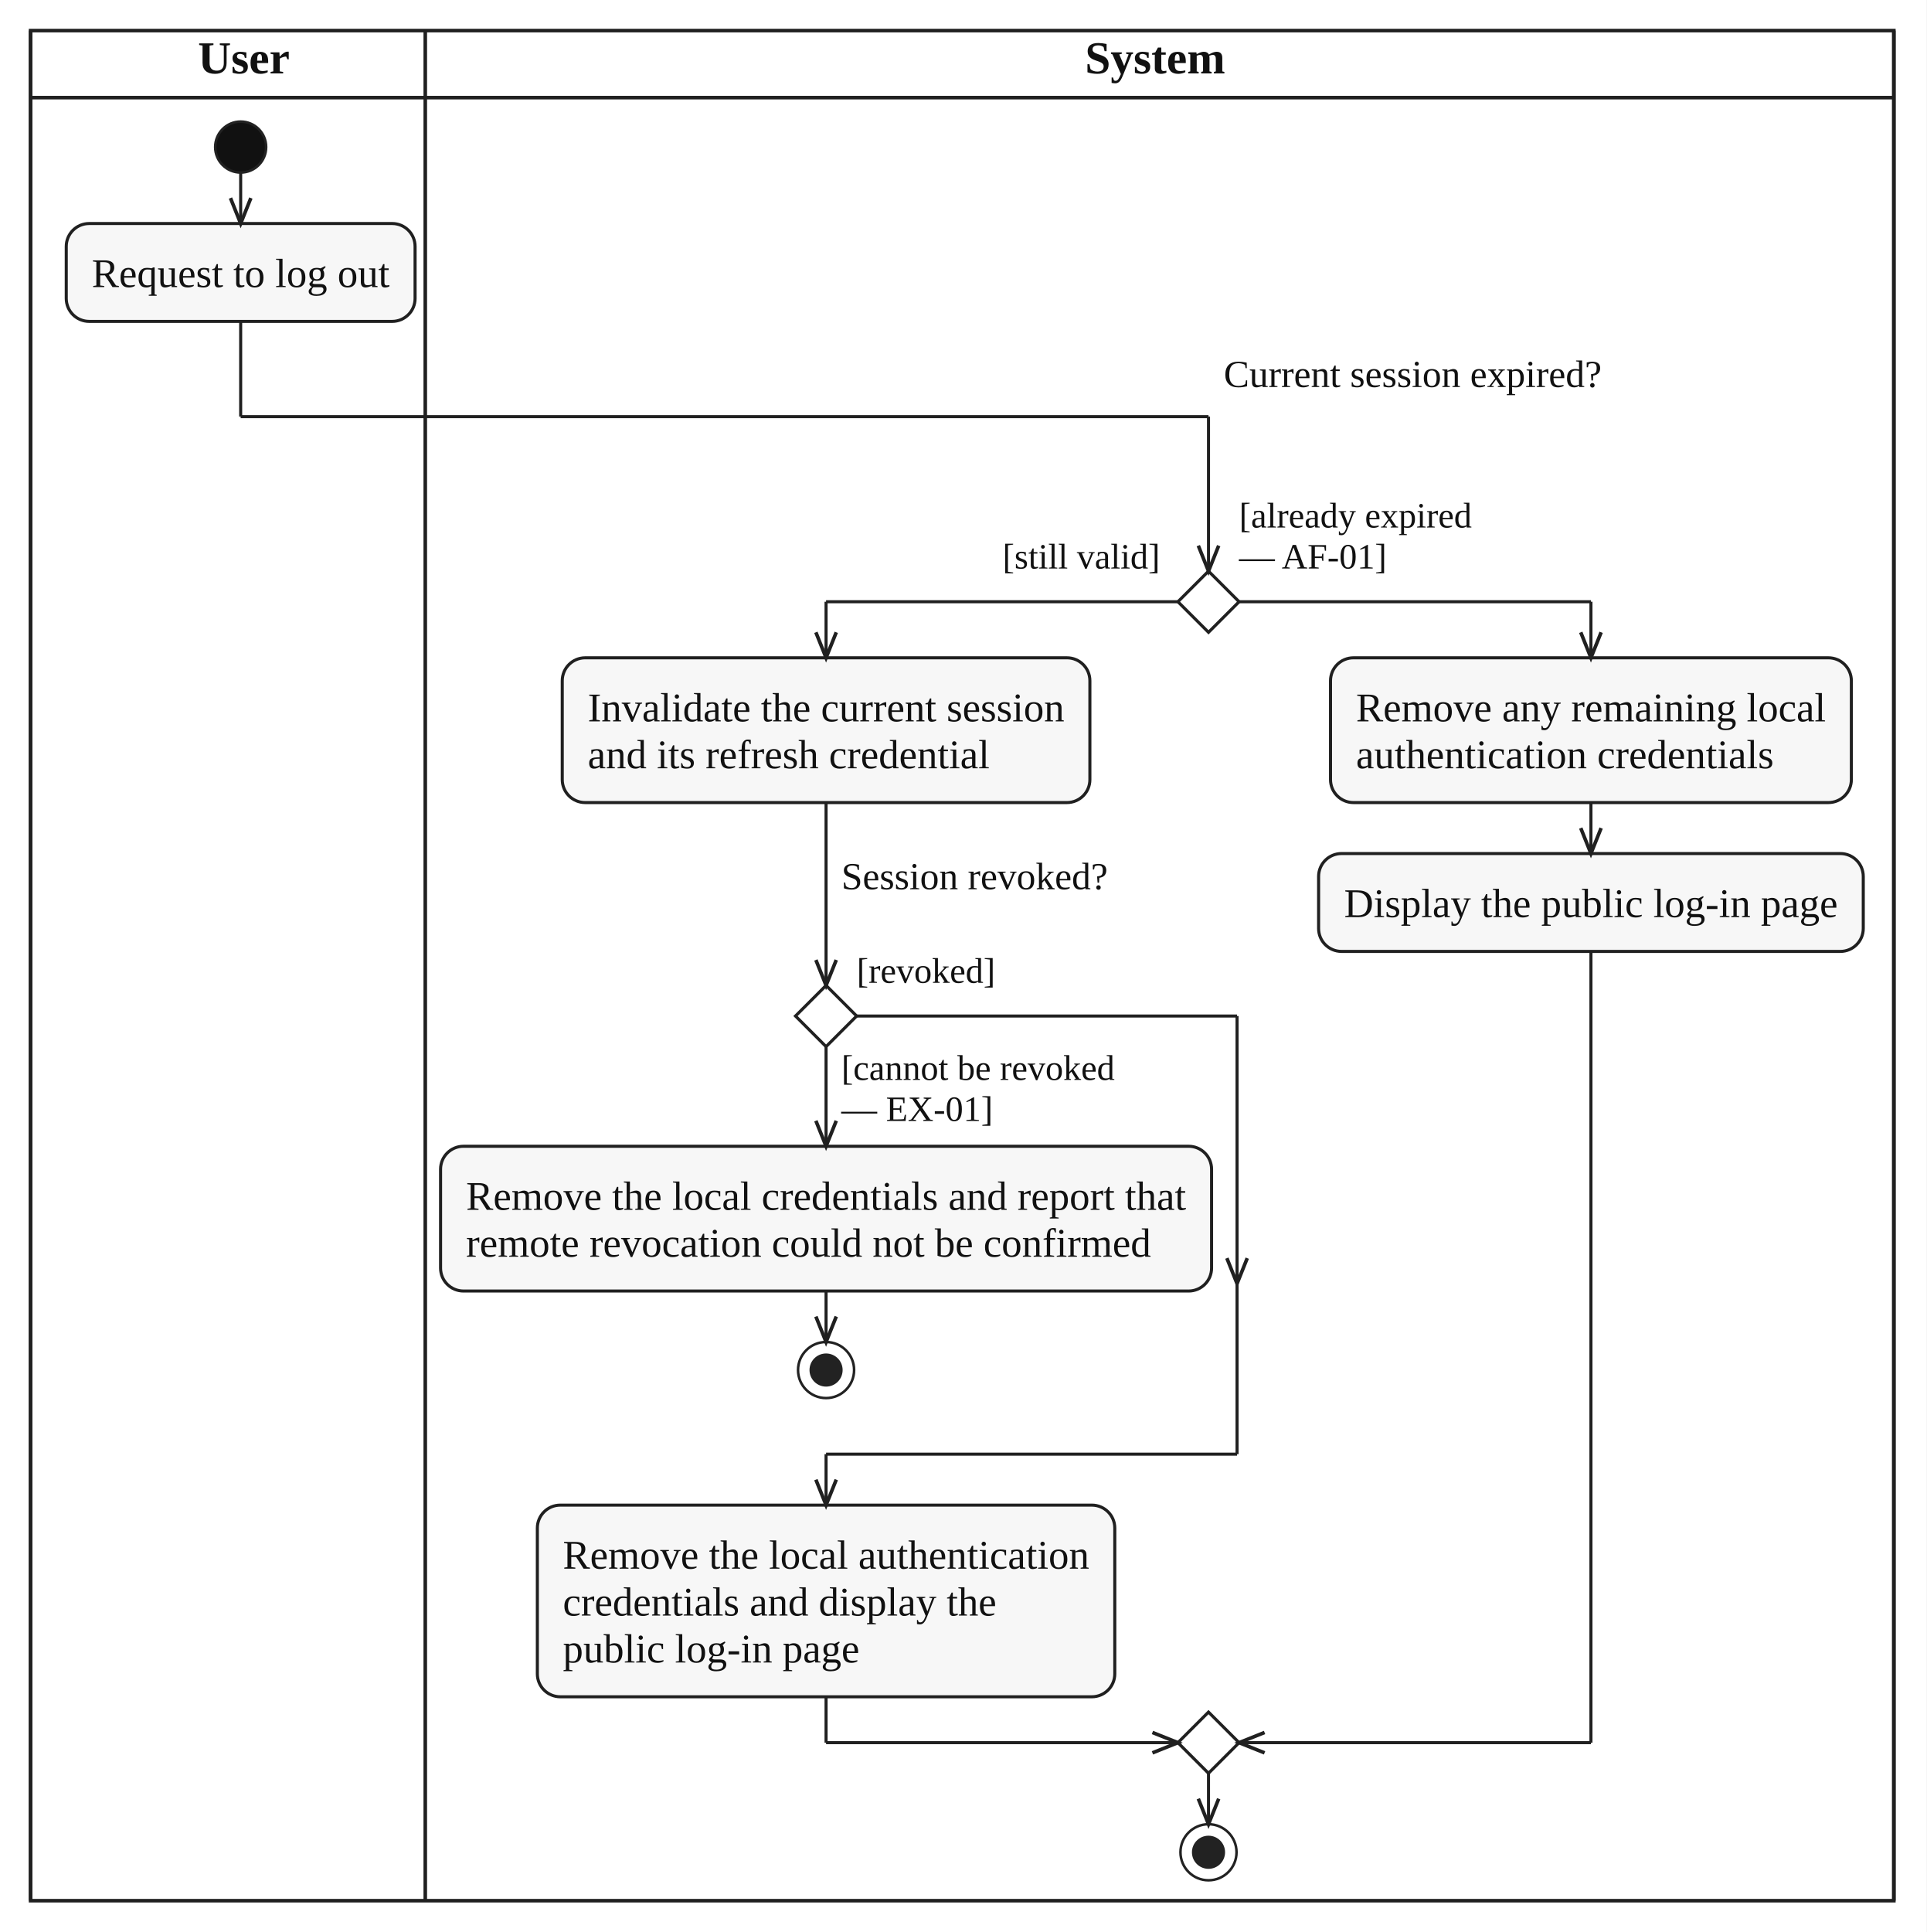
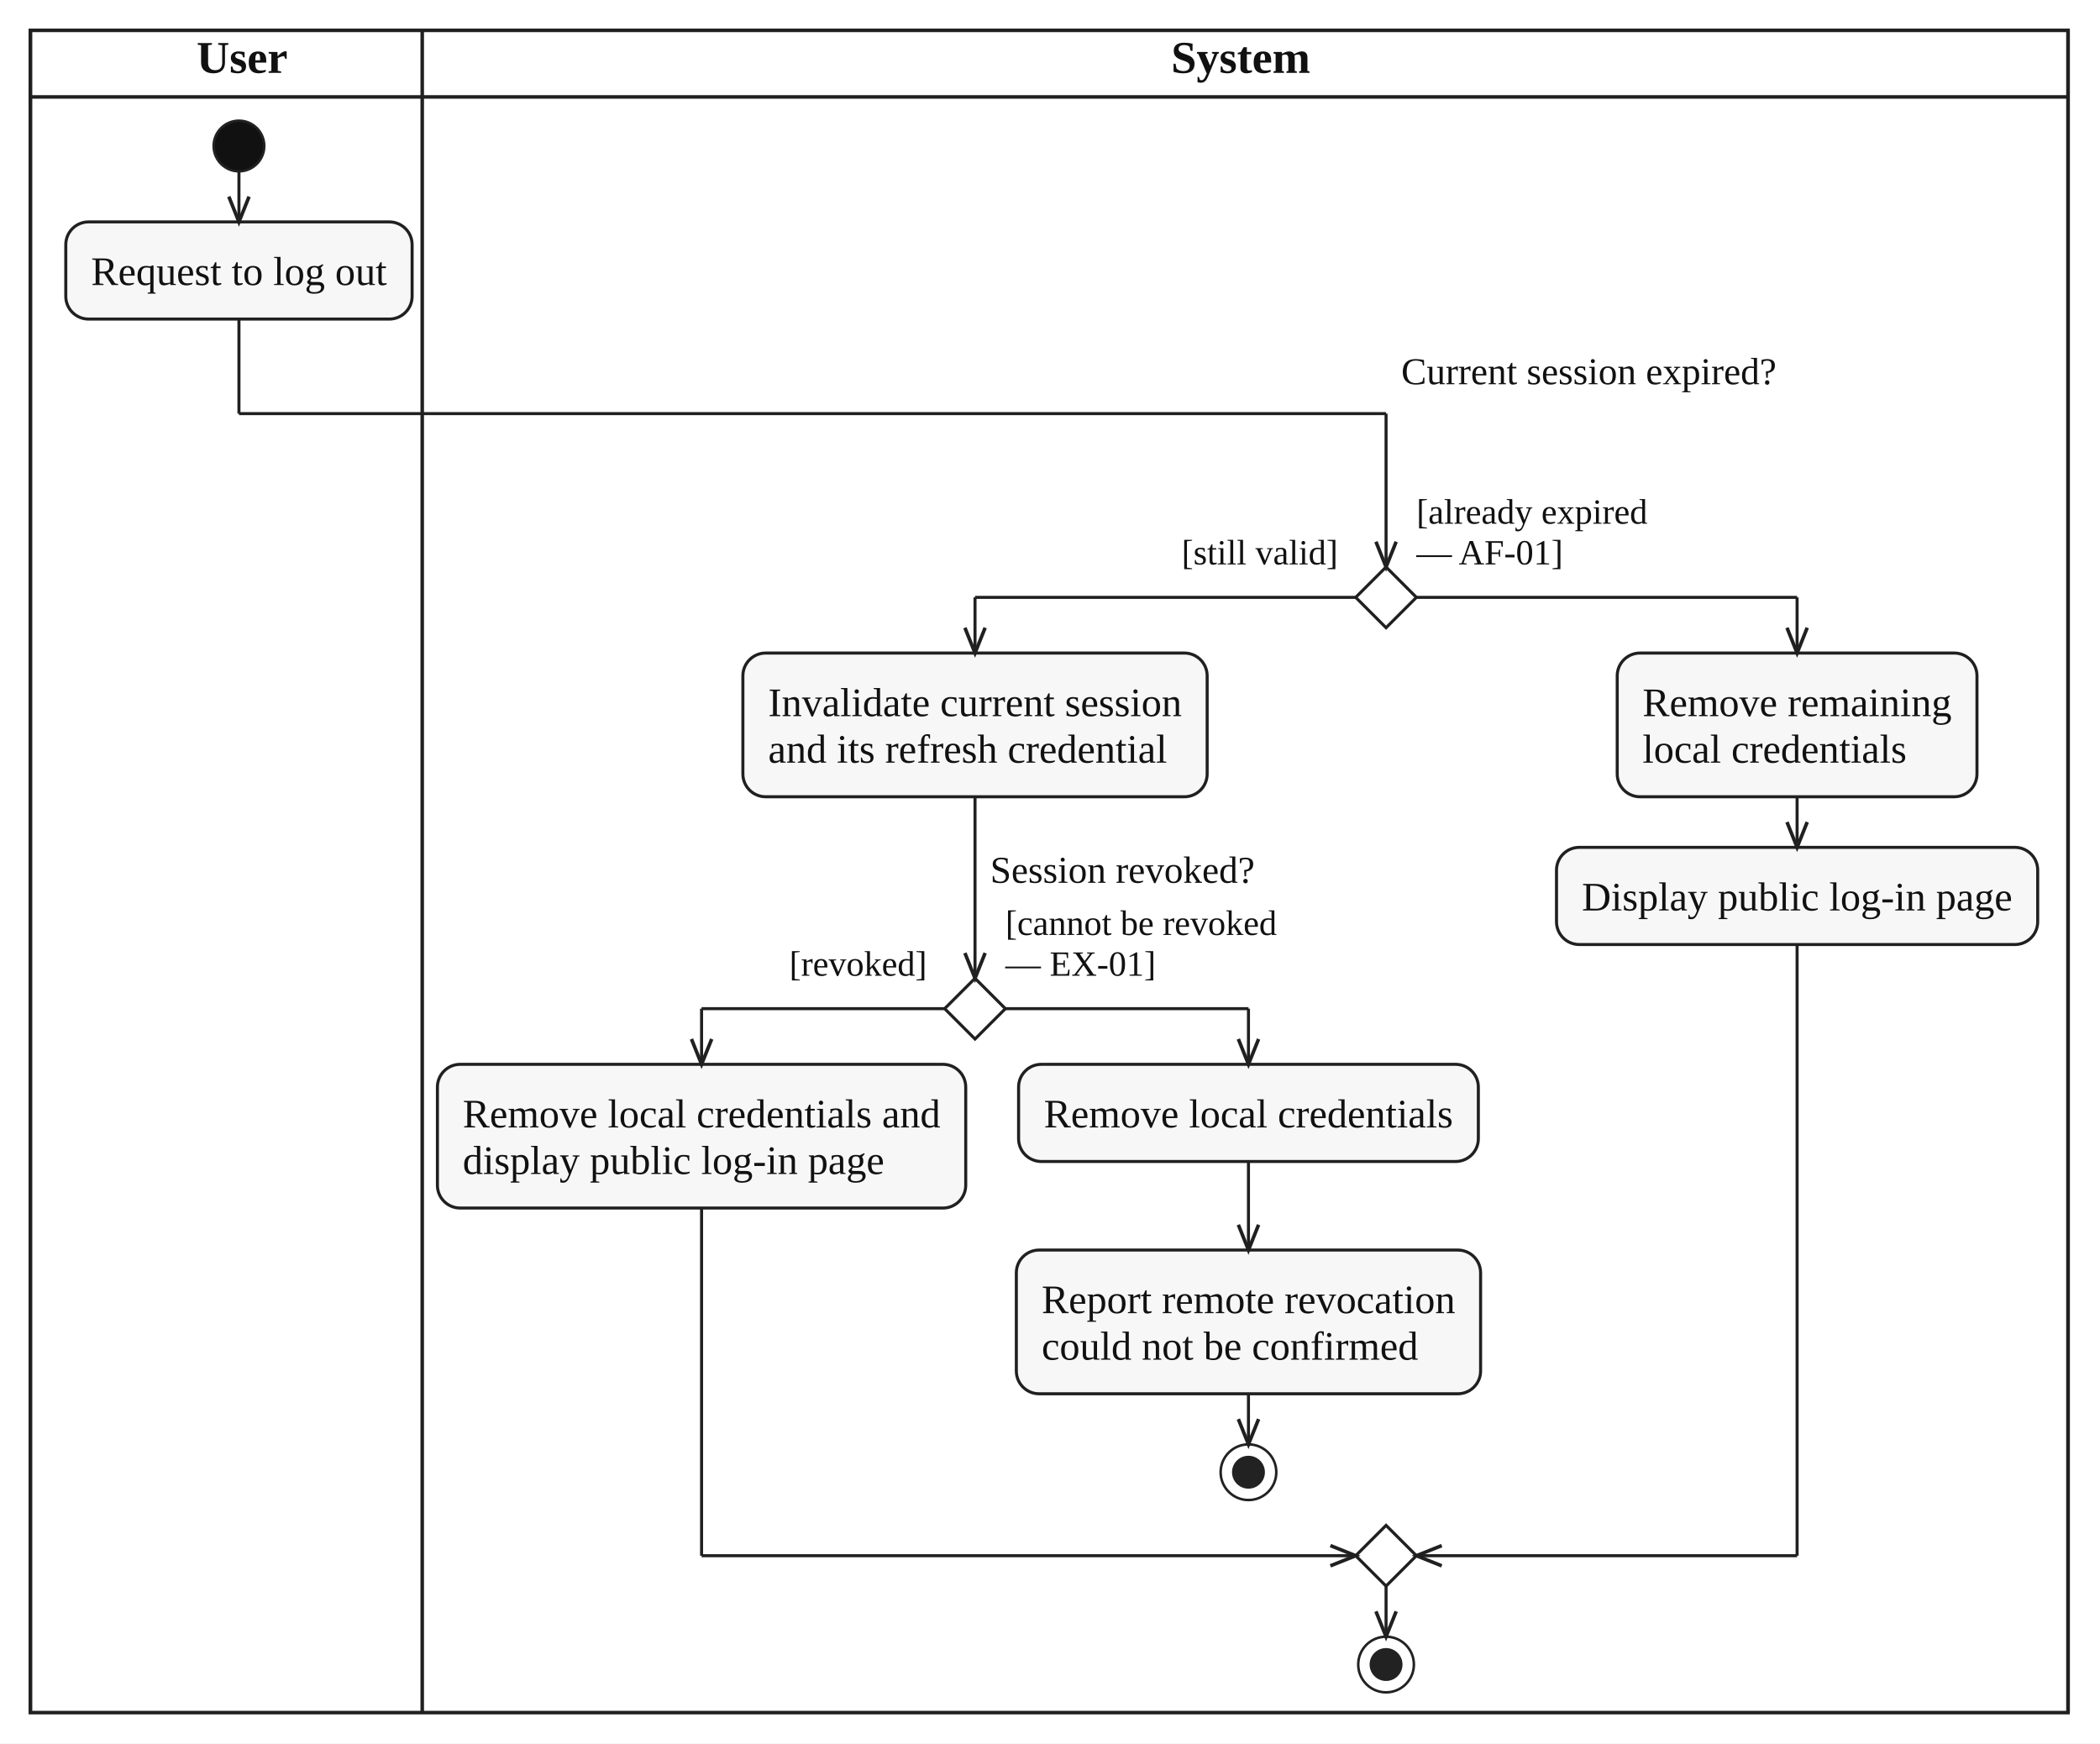
- <svg xmlns="http://www.w3.org/2000/svg" contentStyleType="text/css" height="758px" preserveAspectRatio="none" style="width:756px;height:758px;background:#FFFFFF;" version="1.1" viewBox="-5 0.394 756 758" width="756px" zoomAndPan="magnify" data-pres-formatted="1">
-   <rect id="pres-background" x="-5" y="0.394" width="756" height="758" fill="#FFFFFF" stroke="none" />
+ <svg xmlns="http://www.w3.org/2000/svg" contentStyleType="text/css" height="689px" preserveAspectRatio="none" style="width:830px;height:689px;background:#FFFFFF;" version="1.1" viewBox="-5 0.394 830 689" width="830px" zoomAndPan="magnify" data-pres-formatted="1">
+   <rect id="pres-background" x="-5" y="0.394" width="830" height="689" fill="#FFFFFF" stroke="none" />
  <defs />
  <g>
-     <rect fill="#FFFFFF" height="30.698" style="stroke:#FFFFFF;stroke-width:1.0;" width="716.422" x="15" y="12.394" />
+     <rect fill="#FFFFFF" height="30.698" style="stroke:#FFFFFF;stroke-width:1.0;" width="790.625" x="15" y="12.394" />
    <ellipse cx="89.441" cy="58.092" fill="#111111" rx="10" ry="10" style="stroke:#222222;stroke-width:1.0;" />
    <rect fill="#F7F7F7" height="38.398" rx="9" ry="9" style="stroke:#202020;stroke-width:1.2;" width="136.883" x="21" y="88.092" />
    <text fill="#111111" font-family="Times New Roman" font-size="16" lengthAdjust="spacing" textLength="116.883" x="31" y="113.029">Request to log out</text>
-     <line style="stroke:#202020;stroke-width:1.4;" x1="7" x2="7" y1="12.394" y2="746.111" />
-     <polygon fill="#FFFFFF" points="469.232,224.477,481.232,236.477,469.232,248.477,457.232,236.477,469.232,224.477" style="stroke:#202020;stroke-width:1.2;" />
-     <text fill="#111111" font-family="Times New Roman" font-size="15" lengthAdjust="spacing" textLength="148.293" x="475.232" y="152.239">Current session expired?</text>
-     <text fill="#111111" font-family="Times New Roman" font-size="15" lengthAdjust="spacing" textLength="3.75" x="475.232" y="169.487"> </text>
-     <text fill="#111111" font-family="Times New Roman" font-size="15" lengthAdjust="spacing" textLength="3.75" x="475.232" y="186.736"> </text>
-     <text fill="#111111" font-family="Times New Roman" font-size="15" lengthAdjust="spacing" textLength="3.75" x="475.232" y="203.984"> </text>
-     <text fill="#111111" font-family="Times New Roman" font-size="15" lengthAdjust="spacing" textLength="3.75" x="475.232" y="221.233"> </text>
-     <text fill="#111111" font-family="Times New Roman" font-size="14" lengthAdjust="spacing" textLength="68.824" x="388.408" y="223.449">[still valid]  </text>
-     <text fill="#111111" font-family="Times New Roman" font-size="6" lengthAdjust="spacing" textLength="1.5" x="388.408" y="232.079"> </text>
-     <text fill="#111111" font-family="Times New Roman" font-size="14" lengthAdjust="spacing" textLength="98.335" x="481.232" y="207.351">  [already expired</text>
-     <text fill="#111111" font-family="Times New Roman" font-size="14" lengthAdjust="spacing" textLength="65.721" x="481.232" y="223.449">  — AF-01]</text>
-     <text fill="#111111" font-family="Times New Roman" font-size="6" lengthAdjust="spacing" textLength="1.5" x="481.232" y="232.079"> </text>
-     <rect fill="#F7F7F7" height="56.797" rx="9" ry="9" style="stroke:#202020;stroke-width:1.2;" width="207.047" x="215.637" y="258.478" />
-     <text fill="#111111" font-family="Times New Roman" font-size="16" lengthAdjust="spacing" textLength="187.047" x="225.637" y="283.415">Invalidate the current session</text>
-     <text fill="#111111" font-family="Times New Roman" font-size="16" lengthAdjust="spacing" textLength="157.703" x="225.637" y="301.813">and its refresh credential</text>
-     <rect fill="#F7F7F7" height="56.797" rx="9" ry="9" style="stroke:#202020;stroke-width:1.2;" width="302.555" x="167.883" y="450.119" />
-     <text fill="#111111" font-family="Times New Roman" font-size="16" lengthAdjust="spacing" textLength="282.555" x="177.883" y="475.056">Remove the local credentials and report that</text>
-     <text fill="#111111" font-family="Times New Roman" font-size="16" lengthAdjust="spacing" textLength="268.789" x="177.883" y="493.455">remote revocation could not be confirmed</text>
-     <ellipse cx="319.16" cy="537.915" fill="none" rx="11" ry="11" style="stroke:#222222;stroke-width:1.0;" />
-     <ellipse cx="319.16" cy="537.915" fill="#222222" rx="6" ry="6" style="stroke:#222222;stroke-width:1.0;" />
-     <polygon fill="#FFFFFF" points="319.16,387.02,331.16,399.02,319.16,411.02,307.16,399.02,319.16,387.02" style="stroke:#202020;stroke-width:1.2;" />
-     <text fill="#111111" font-family="Times New Roman" font-size="15" lengthAdjust="spacing" textLength="104.561" x="325.16" y="349.278">Session revoked?</text>
-     <text fill="#111111" font-family="Times New Roman" font-size="15" lengthAdjust="spacing" textLength="3.75" x="325.16" y="366.527"> </text>
-     <text fill="#111111" font-family="Times New Roman" font-size="15" lengthAdjust="spacing" textLength="3.75" x="325.16" y="383.775"> </text>
-     <text fill="#111111" font-family="Times New Roman" font-size="14" lengthAdjust="spacing" textLength="114.283" x="325.16" y="424.09">  [cannot be revoked</text>
-     <text fill="#111111" font-family="Times New Roman" font-size="14" lengthAdjust="spacing" textLength="66.486" x="325.16" y="440.189">  — EX-01]</text>
-     <text fill="#111111" font-family="Times New Roman" font-size="6" lengthAdjust="spacing" textLength="1.5" x="325.16" y="448.819"> </text>
-     <text fill="#111111" font-family="Times New Roman" font-size="14" lengthAdjust="spacing" textLength="61.414" x="331.16" y="385.992">[revoked]  </text>
-     <text fill="#111111" font-family="Times New Roman" font-size="6" lengthAdjust="spacing" textLength="1.5" x="331.16" y="394.622"> </text>
-     <rect fill="#F7F7F7" height="75.195" rx="9" ry="9" style="stroke:#202020;stroke-width:1.2;" width="226.594" x="205.863" y="590.915" />
-     <text fill="#111111" font-family="Times New Roman" font-size="16" lengthAdjust="spacing" textLength="206.594" x="215.863" y="615.853">Remove the local authentication</text>
-     <text fill="#111111" font-family="Times New Roman" font-size="16" lengthAdjust="spacing" textLength="170.164" x="215.863" y="634.251">credentials and display the</text>
-     <text fill="#111111" font-family="Times New Roman" font-size="16" lengthAdjust="spacing" textLength="116.414" x="215.863" y="652.65">public log-in page</text>
-     <rect fill="#F7F7F7" height="56.797" rx="9" ry="9" style="stroke:#202020;stroke-width:1.2;" width="204.383" x="517.113" y="258.478" />
-     <text fill="#111111" font-family="Times New Roman" font-size="16" lengthAdjust="spacing" textLength="184.383" x="527.113" y="283.415">Remove any remaining local</text>
-     <text fill="#111111" font-family="Times New Roman" font-size="16" lengthAdjust="spacing" textLength="163.93" x="527.113" y="301.813">authentication credentials</text>
-     <rect fill="#F7F7F7" height="38.398" rx="9" ry="9" style="stroke:#202020;stroke-width:1.2;" width="213.734" x="512.438" y="335.274" />
-     <text fill="#111111" font-family="Times New Roman" font-size="16" lengthAdjust="spacing" textLength="193.734" x="522.438" y="360.212">Display the public log-in page</text>
-     <polygon fill="#FFFFFF" points="469.232,672.111,481.232,684.111,469.232,696.111,457.232,684.111,469.232,672.111" style="stroke:#202020;stroke-width:1.2;" />
-     <ellipse cx="469.232" cy="727.111" fill="none" rx="11" ry="11" style="stroke:#222222;stroke-width:1.0;" />
-     <ellipse cx="469.232" cy="727.111" fill="#222222" rx="6" ry="6" style="stroke:#222222;stroke-width:1.0;" />
-     <line style="stroke:#202020;stroke-width:1.4;" x1="161.883" x2="161.883" y1="12.394" y2="746.111" />
-     <line style="stroke:#202020;stroke-width:1.4;" x1="738.172" x2="738.172" y1="12.394" y2="746.111" />
+     <line style="stroke:#202020;stroke-width:1.4;" x1="7" x2="7" y1="12.394" y2="677.215" />
+     <polygon fill="#FFFFFF" points="542.823,224.477,554.823,236.477,542.823,248.477,530.823,236.477,542.823,224.477" style="stroke:#202020;stroke-width:1.2;" />
+     <text fill="#111111" font-family="Times New Roman" font-size="15" lengthAdjust="spacing" textLength="148.293" x="548.823" y="152.239">Current session expired?</text>
+     <text fill="#111111" font-family="Times New Roman" font-size="15" lengthAdjust="spacing" textLength="3.75" x="548.823" y="169.487"> </text>
+     <text fill="#111111" font-family="Times New Roman" font-size="15" lengthAdjust="spacing" textLength="3.75" x="548.823" y="186.736"> </text>
+     <text fill="#111111" font-family="Times New Roman" font-size="15" lengthAdjust="spacing" textLength="3.75" x="548.823" y="203.984"> </text>
+     <text fill="#111111" font-family="Times New Roman" font-size="15" lengthAdjust="spacing" textLength="3.75" x="548.823" y="221.233"> </text>
+     <text fill="#111111" font-family="Times New Roman" font-size="14" lengthAdjust="spacing" textLength="68.824" x="461.999" y="223.449">[still valid]  </text>
+     <text fill="#111111" font-family="Times New Roman" font-size="6" lengthAdjust="spacing" textLength="1.5" x="461.999" y="232.079"> </text>
+     <text fill="#111111" font-family="Times New Roman" font-size="14" lengthAdjust="spacing" textLength="98.335" x="554.823" y="207.351">  [already expired</text>
+     <text fill="#111111" font-family="Times New Roman" font-size="14" lengthAdjust="spacing" textLength="65.721" x="554.823" y="223.449">  — AF-01]</text>
+     <text fill="#111111" font-family="Times New Roman" font-size="6" lengthAdjust="spacing" textLength="1.5" x="554.823" y="232.079"> </text>
+     <rect fill="#F7F7F7" height="56.797" rx="9" ry="9" style="stroke:#202020;stroke-width:1.2;" width="183.5" x="288.615" y="258.478" />
+     <text fill="#111111" font-family="Times New Roman" font-size="16" lengthAdjust="spacing" textLength="163.5" x="298.615" y="283.415">Invalidate current session</text>
+     <text fill="#111111" font-family="Times New Roman" font-size="16" lengthAdjust="spacing" textLength="157.703" x="298.615" y="301.813">and its refresh credential</text>
+     <polygon fill="#FFFFFF" points="380.365,387.02,392.365,399.02,380.365,411.02,368.365,399.02,380.365,387.02" style="stroke:#202020;stroke-width:1.2;" />
+     <text fill="#111111" font-family="Times New Roman" font-size="15" lengthAdjust="spacing" textLength="104.561" x="386.365" y="349.278">Session revoked?</text>
+     <text fill="#111111" font-family="Times New Roman" font-size="15" lengthAdjust="spacing" textLength="3.75" x="386.365" y="366.527"> </text>
+     <text fill="#111111" font-family="Times New Roman" font-size="15" lengthAdjust="spacing" textLength="3.75" x="386.365" y="383.775"> </text>
+     <text fill="#111111" font-family="Times New Roman" font-size="14" lengthAdjust="spacing" textLength="61.414" x="306.951" y="385.992">[revoked]  </text>
+     <text fill="#111111" font-family="Times New Roman" font-size="6" lengthAdjust="spacing" textLength="1.5" x="306.951" y="394.622"> </text>
+     <text fill="#111111" font-family="Times New Roman" font-size="14" lengthAdjust="spacing" textLength="114.283" x="392.365" y="369.893">  [cannot be revoked</text>
+     <text fill="#111111" font-family="Times New Roman" font-size="14" lengthAdjust="spacing" textLength="66.486" x="392.365" y="385.992">  — EX-01]</text>
+     <text fill="#111111" font-family="Times New Roman" font-size="6" lengthAdjust="spacing" textLength="1.5" x="392.365" y="394.622"> </text>
+     <rect fill="#F7F7F7" height="56.797" rx="9" ry="9" style="stroke:#202020;stroke-width:1.2;" width="208.812" x="167.883" y="421.02" />
+     <text fill="#111111" font-family="Times New Roman" font-size="16" lengthAdjust="spacing" textLength="188.812" x="177.883" y="445.957">Remove local credentials and</text>
+     <text fill="#111111" font-family="Times New Roman" font-size="16" lengthAdjust="spacing" textLength="166.633" x="177.883" y="464.356">display public log-in page</text>
+     <rect fill="#F7F7F7" height="38.398" rx="9" ry="9" style="stroke:#202020;stroke-width:1.2;" width="181.711" x="397.586" y="421.02" />
+     <text fill="#111111" font-family="Times New Roman" font-size="16" lengthAdjust="spacing" textLength="161.711" x="407.586" y="445.957">Remove local credentials</text>
+     <rect fill="#F7F7F7" height="56.797" rx="9" ry="9" style="stroke:#202020;stroke-width:1.2;" width="183.492" x="396.695" y="494.418" />
+     <text fill="#111111" font-family="Times New Roman" font-size="16" lengthAdjust="spacing" textLength="163.492" x="406.695" y="519.356">Report remote revocation</text>
+     <text fill="#111111" font-family="Times New Roman" font-size="16" lengthAdjust="spacing" textLength="148.844" x="406.695" y="537.754">could not be confirmed</text>
+     <ellipse cx="488.441" cy="582.215" fill="none" rx="11" ry="11" style="stroke:#222222;stroke-width:1.0;" />
+     <ellipse cx="488.441" cy="582.215" fill="#222222" rx="6" ry="6" style="stroke:#222222;stroke-width:1.0;" />
+     <rect fill="#F7F7F7" height="56.797" rx="9" ry="9" style="stroke:#202020;stroke-width:1.2;" width="142.188" x="634.188" y="258.478" />
+     <text fill="#111111" font-family="Times New Roman" font-size="16" lengthAdjust="spacing" textLength="122.188" x="644.188" y="283.415">Remove remaining</text>
+     <text fill="#111111" font-family="Times New Roman" font-size="16" lengthAdjust="spacing" textLength="104.391" x="644.188" y="301.813">local credentials</text>
+     <rect fill="#F7F7F7" height="38.398" rx="9" ry="9" style="stroke:#202020;stroke-width:1.2;" width="190.188" x="610.188" y="335.274" />
+     <text fill="#111111" font-family="Times New Roman" font-size="16" lengthAdjust="spacing" textLength="170.188" x="620.188" y="360.212">Display public log-in page</text>
+     <polygon fill="#FFFFFF" points="542.823,603.215,554.823,615.215,542.823,627.215,530.823,615.215,542.823,603.215" style="stroke:#202020;stroke-width:1.2;" />
+     <ellipse cx="542.823" cy="658.215" fill="none" rx="11" ry="11" style="stroke:#222222;stroke-width:1.0;" />
+     <ellipse cx="542.823" cy="658.215" fill="#222222" rx="6" ry="6" style="stroke:#222222;stroke-width:1.0;" />
+     <line style="stroke:#202020;stroke-width:1.4;" x1="161.883" x2="161.883" y1="12.394" y2="677.215" />
+     <line style="stroke:#202020;stroke-width:1.4;" x1="812.375" x2="812.375" y1="12.394" y2="677.215" />
    <line style="stroke:#202020;stroke-width:1.2;" x1="89.441" x2="89.441" y1="68.092" y2="88.092" />
    <polyline points="85.441,78.092 89.441,88.092 93.441,78.092" fill="none" stroke="#202020" stroke-width="1.4" stroke-linejoin="miter" stroke-linecap="butt" class="open-arrowhead" />
-     <line style="stroke:#202020;stroke-width:1.2;" x1="319.16" x2="319.16" y1="506.916" y2="526.915" />
-     <polyline points="315.16,516.915 319.16,526.915 323.16,516.915" fill="none" stroke="#202020" stroke-width="1.4" stroke-linejoin="miter" stroke-linecap="butt" class="open-arrowhead" />
-     <line style="stroke:#202020;stroke-width:1.2;" x1="319.16" x2="319.16" y1="411.02" y2="450.119" />
-     <polyline points="315.16,440.119 319.16,450.119 323.16,440.119" fill="none" stroke="#202020" stroke-width="1.4" stroke-linejoin="miter" stroke-linecap="butt" class="open-arrowhead" />
-     <line style="stroke:#202020;stroke-width:1.2;" x1="331.16" x2="480.438" y1="399.02" y2="399.02" />
-     <polyline points="476.438,494.017 480.438,504.017 484.438,494.017" fill="none" stroke="#202020" stroke-width="1.4" stroke-linejoin="miter" stroke-linecap="butt" class="open-arrowhead" />
-     <line style="stroke:#202020;stroke-width:1.2;" x1="480.438" x2="480.438" y1="399.02" y2="570.915" />
-     <line style="stroke:#202020;stroke-width:1.2;" x1="480.438" x2="319.16" y1="570.915" y2="570.915" />
-     <line style="stroke:#202020;stroke-width:1.2;" x1="319.16" x2="319.16" y1="570.915" y2="590.915" />
-     <polyline points="315.16,580.915 319.16,590.915 323.16,580.915" fill="none" stroke="#202020" stroke-width="1.4" stroke-linejoin="miter" stroke-linecap="butt" class="open-arrowhead" />
-     <line style="stroke:#202020;stroke-width:1.2;" x1="319.16" x2="319.16" y1="315.274" y2="387.02" />
-     <polyline points="315.16,377.02 319.16,387.02 323.16,377.02" fill="none" stroke="#202020" stroke-width="1.4" stroke-linejoin="miter" stroke-linecap="butt" class="open-arrowhead" />
-     <line style="stroke:#202020;stroke-width:1.2;" x1="619.305" x2="619.305" y1="315.274" y2="335.274" />
-     <polyline points="615.305,325.274 619.305,335.274 623.305,325.274" fill="none" stroke="#202020" stroke-width="1.4" stroke-linejoin="miter" stroke-linecap="butt" class="open-arrowhead" />
-     <line style="stroke:#202020;stroke-width:1.2;" x1="457.232" x2="319.16" y1="236.477" y2="236.477" />
-     <line style="stroke:#202020;stroke-width:1.2;" x1="319.16" x2="319.16" y1="236.477" y2="258.478" />
-     <polyline points="315.16,248.477 319.16,258.478 323.16,248.477" fill="none" stroke="#202020" stroke-width="1.4" stroke-linejoin="miter" stroke-linecap="butt" class="open-arrowhead" />
-     <line style="stroke:#202020;stroke-width:1.2;" x1="481.232" x2="619.305" y1="236.477" y2="236.477" />
-     <line style="stroke:#202020;stroke-width:1.2;" x1="619.305" x2="619.305" y1="236.477" y2="258.478" />
-     <polyline points="615.305,248.477 619.305,258.478 623.305,248.477" fill="none" stroke="#202020" stroke-width="1.4" stroke-linejoin="miter" stroke-linecap="butt" class="open-arrowhead" />
-     <line style="stroke:#202020;stroke-width:1.2;" x1="319.16" x2="319.16" y1="666.111" y2="684.111" />
-     <line style="stroke:#202020;stroke-width:1.2;" x1="319.16" x2="457.232" y1="684.111" y2="684.111" />
-     <polyline points="447.232,680.111 457.232,684.111 447.232,688.111" fill="none" stroke="#202020" stroke-width="1.4" stroke-linejoin="miter" stroke-linecap="butt" class="open-arrowhead" />
-     <line style="stroke:#202020;stroke-width:1.2;" x1="619.305" x2="619.305" y1="373.673" y2="684.111" />
-     <line style="stroke:#202020;stroke-width:1.2;" x1="619.305" x2="481.232" y1="684.111" y2="684.111" />
-     <polyline points="491.232,680.111 481.232,684.111 491.232,688.111" fill="none" stroke="#202020" stroke-width="1.4" stroke-linejoin="miter" stroke-linecap="butt" class="open-arrowhead" />
-     <line style="stroke:#202020;stroke-width:1.2;" x1="469.232" x2="469.232" y1="696.111" y2="716.111" />
-     <polyline points="465.232,706.111 469.232,716.111 473.232,706.111" fill="none" stroke="#202020" stroke-width="1.4" stroke-linejoin="miter" stroke-linecap="butt" class="open-arrowhead" />
+     <line style="stroke:#202020;stroke-width:1.2;" x1="488.441" x2="488.441" y1="459.418" y2="494.418" />
+     <polyline points="484.441,484.418 488.441,494.418 492.441,484.418" fill="none" stroke="#202020" stroke-width="1.4" stroke-linejoin="miter" stroke-linecap="butt" class="open-arrowhead" />
+     <line style="stroke:#202020;stroke-width:1.2;" x1="488.441" x2="488.441" y1="551.215" y2="571.215" />
+     <polyline points="484.441,561.215 488.441,571.215 492.441,561.215" fill="none" stroke="#202020" stroke-width="1.4" stroke-linejoin="miter" stroke-linecap="butt" class="open-arrowhead" />
+     <line style="stroke:#202020;stroke-width:1.2;" x1="368.365" x2="272.289" y1="399.02" y2="399.02" />
+     <line style="stroke:#202020;stroke-width:1.2;" x1="272.289" x2="272.289" y1="399.02" y2="421.02" />
+     <polyline points="268.289,411.02 272.289,421.02 276.289,411.02" fill="none" stroke="#202020" stroke-width="1.4" stroke-linejoin="miter" stroke-linecap="butt" class="open-arrowhead" />
+     <line style="stroke:#202020;stroke-width:1.2;" x1="392.365" x2="488.441" y1="399.02" y2="399.02" />
+     <line style="stroke:#202020;stroke-width:1.2;" x1="488.441" x2="488.441" y1="399.02" y2="421.02" />
+     <polyline points="484.441,411.02 488.441,421.02 492.441,411.02" fill="none" stroke="#202020" stroke-width="1.4" stroke-linejoin="miter" stroke-linecap="butt" class="open-arrowhead" />
+     <line style="stroke:#202020;stroke-width:1.2;" x1="272.289" x2="272.289" y1="477.817" y2="615.215" />
+     <line style="stroke:#202020;stroke-width:1.2;" x1="272.289" x2="530.823" y1="615.215" y2="615.215" />
+     <polyline points="520.823,611.215 530.823,615.215 520.823,619.215" fill="none" stroke="#202020" stroke-width="1.4" stroke-linejoin="miter" stroke-linecap="butt" class="open-arrowhead" />
+     <line style="stroke:#202020;stroke-width:1.2;" x1="380.365" x2="380.365" y1="315.274" y2="387.02" />
+     <polyline points="376.365,377.02 380.365,387.02 384.365,377.02" fill="none" stroke="#202020" stroke-width="1.4" stroke-linejoin="miter" stroke-linecap="butt" class="open-arrowhead" />
+     <line style="stroke:#202020;stroke-width:1.2;" x1="705.281" x2="705.281" y1="315.274" y2="335.274" />
+     <polyline points="701.281,325.274 705.281,335.274 709.281,325.274" fill="none" stroke="#202020" stroke-width="1.4" stroke-linejoin="miter" stroke-linecap="butt" class="open-arrowhead" />
+     <line style="stroke:#202020;stroke-width:1.2;" x1="530.823" x2="380.365" y1="236.477" y2="236.477" />
+     <line style="stroke:#202020;stroke-width:1.2;" x1="380.365" x2="380.365" y1="236.477" y2="258.478" />
+     <polyline points="376.365,248.477 380.365,258.478 384.365,248.477" fill="none" stroke="#202020" stroke-width="1.4" stroke-linejoin="miter" stroke-linecap="butt" class="open-arrowhead" />
+     <line style="stroke:#202020;stroke-width:1.2;" x1="554.823" x2="705.281" y1="236.477" y2="236.477" />
+     <line style="stroke:#202020;stroke-width:1.2;" x1="705.281" x2="705.281" y1="236.477" y2="258.478" />
+     <polyline points="701.281,248.477 705.281,258.478 709.281,248.477" fill="none" stroke="#202020" stroke-width="1.4" stroke-linejoin="miter" stroke-linecap="butt" class="open-arrowhead" />
+     <line style="stroke:#202020;stroke-width:1.2;" x1="705.281" x2="705.281" y1="373.673" y2="615.215" />
+     <line style="stroke:#202020;stroke-width:1.2;" x1="705.281" x2="554.823" y1="615.215" y2="615.215" />
+     <polyline points="564.823,611.215 554.823,615.215 564.823,619.215" fill="none" stroke="#202020" stroke-width="1.4" stroke-linejoin="miter" stroke-linecap="butt" class="open-arrowhead" />
+     <line style="stroke:#202020;stroke-width:1.2;" x1="542.823" x2="542.823" y1="627.215" y2="647.215" />
+     <polyline points="538.823,637.215 542.823,647.215 546.823,637.215" fill="none" stroke="#202020" stroke-width="1.4" stroke-linejoin="miter" stroke-linecap="butt" class="open-arrowhead" />
    <line style="stroke:#202020;stroke-width:1.2;" x1="89.441" x2="89.441" y1="126.49" y2="163.856" />
-     <line style="stroke:#202020;stroke-width:1.2;" x1="89.441" x2="469.232" y1="163.856" y2="163.856" />
-     <line style="stroke:#202020;stroke-width:1.2;" x1="469.232" x2="469.232" y1="163.856" y2="224.477" />
-     <polyline points="465.232,214.477 469.232,224.477 473.232,214.477" fill="none" stroke="#202020" stroke-width="1.4" stroke-linejoin="miter" stroke-linecap="butt" class="open-arrowhead" />
+     <line style="stroke:#202020;stroke-width:1.2;" x1="89.441" x2="542.823" y1="163.856" y2="163.856" />
+     <line style="stroke:#202020;stroke-width:1.2;" x1="542.823" x2="542.823" y1="163.856" y2="224.477" />
+     <polyline points="538.823,214.477 542.823,224.477 546.823,214.477" fill="none" stroke="#202020" stroke-width="1.4" stroke-linejoin="miter" stroke-linecap="butt" class="open-arrowhead" />
    <text fill="#111111" font-family="Times New Roman" font-size="18" font-weight="bold" lengthAdjust="spacing" textLength="35.982" x="72.7" y="29.198">User</text>
    <text fill="#111111" font-family="Times New Roman" font-size="7" font-weight="bold" lengthAdjust="spacing" textLength="1.75" x="68.2" y="39.627"> </text>
-     <text fill="#111111" font-family="Times New Roman" font-size="18" font-weight="bold" lengthAdjust="spacing" textLength="54.993" x="420.781" y="29.198">System</text>
-     <text fill="#111111" font-family="Times New Roman" font-size="7" font-weight="bold" lengthAdjust="spacing" textLength="1.75" x="416.281" y="39.627"> </text>
+     <text fill="#111111" font-family="Times New Roman" font-size="18" font-weight="bold" lengthAdjust="spacing" textLength="54.993" x="457.882" y="29.198">System</text>
+     <text fill="#111111" font-family="Times New Roman" font-size="7" font-weight="bold" lengthAdjust="spacing" textLength="1.75" x="453.382" y="39.627"> </text>
  </g>
  <g id="pres-frame" fill="none" stroke="#202020" stroke-width="1.4">
-     <rect x="7" y="12.394" width="731.172" height="733.717" />
-     <line x1="7" x2="738.172" y1="38.698" y2="38.698" />
+     <rect x="7" y="12.394" width="805.375" height="664.822" />
+     <line x1="7" x2="812.375" y1="38.698" y2="38.698" />
  </g>
</svg>
